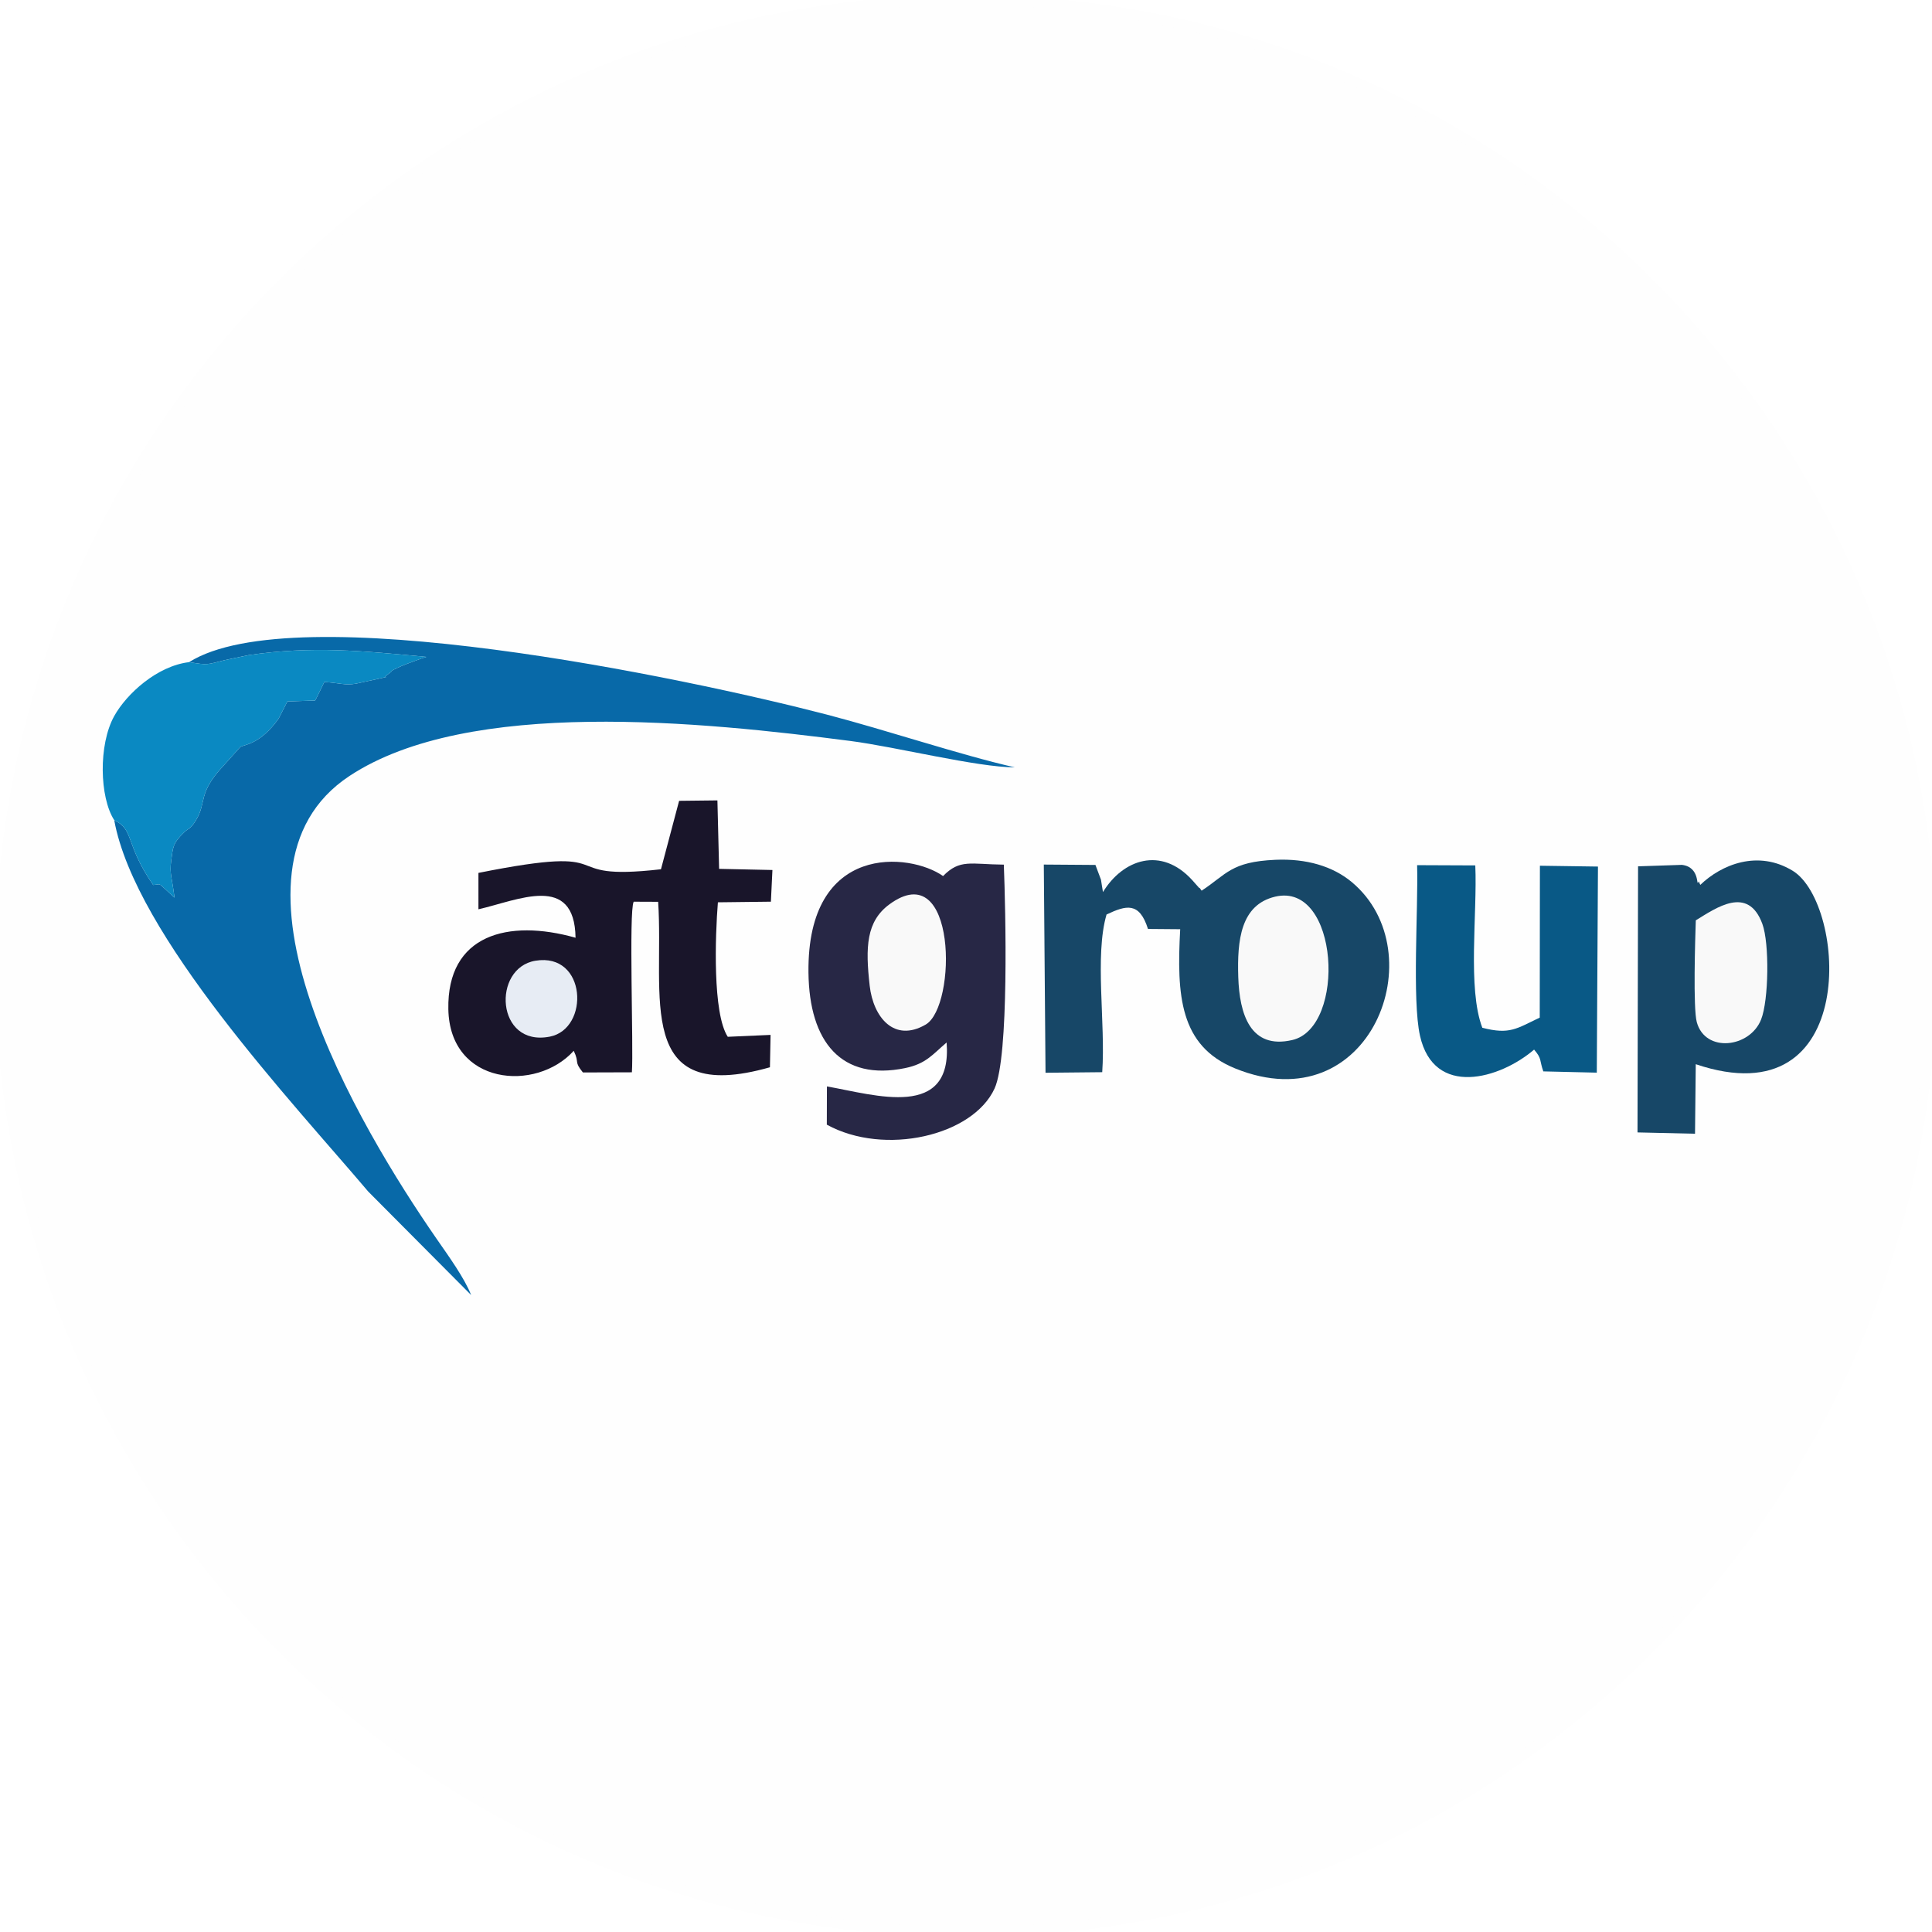
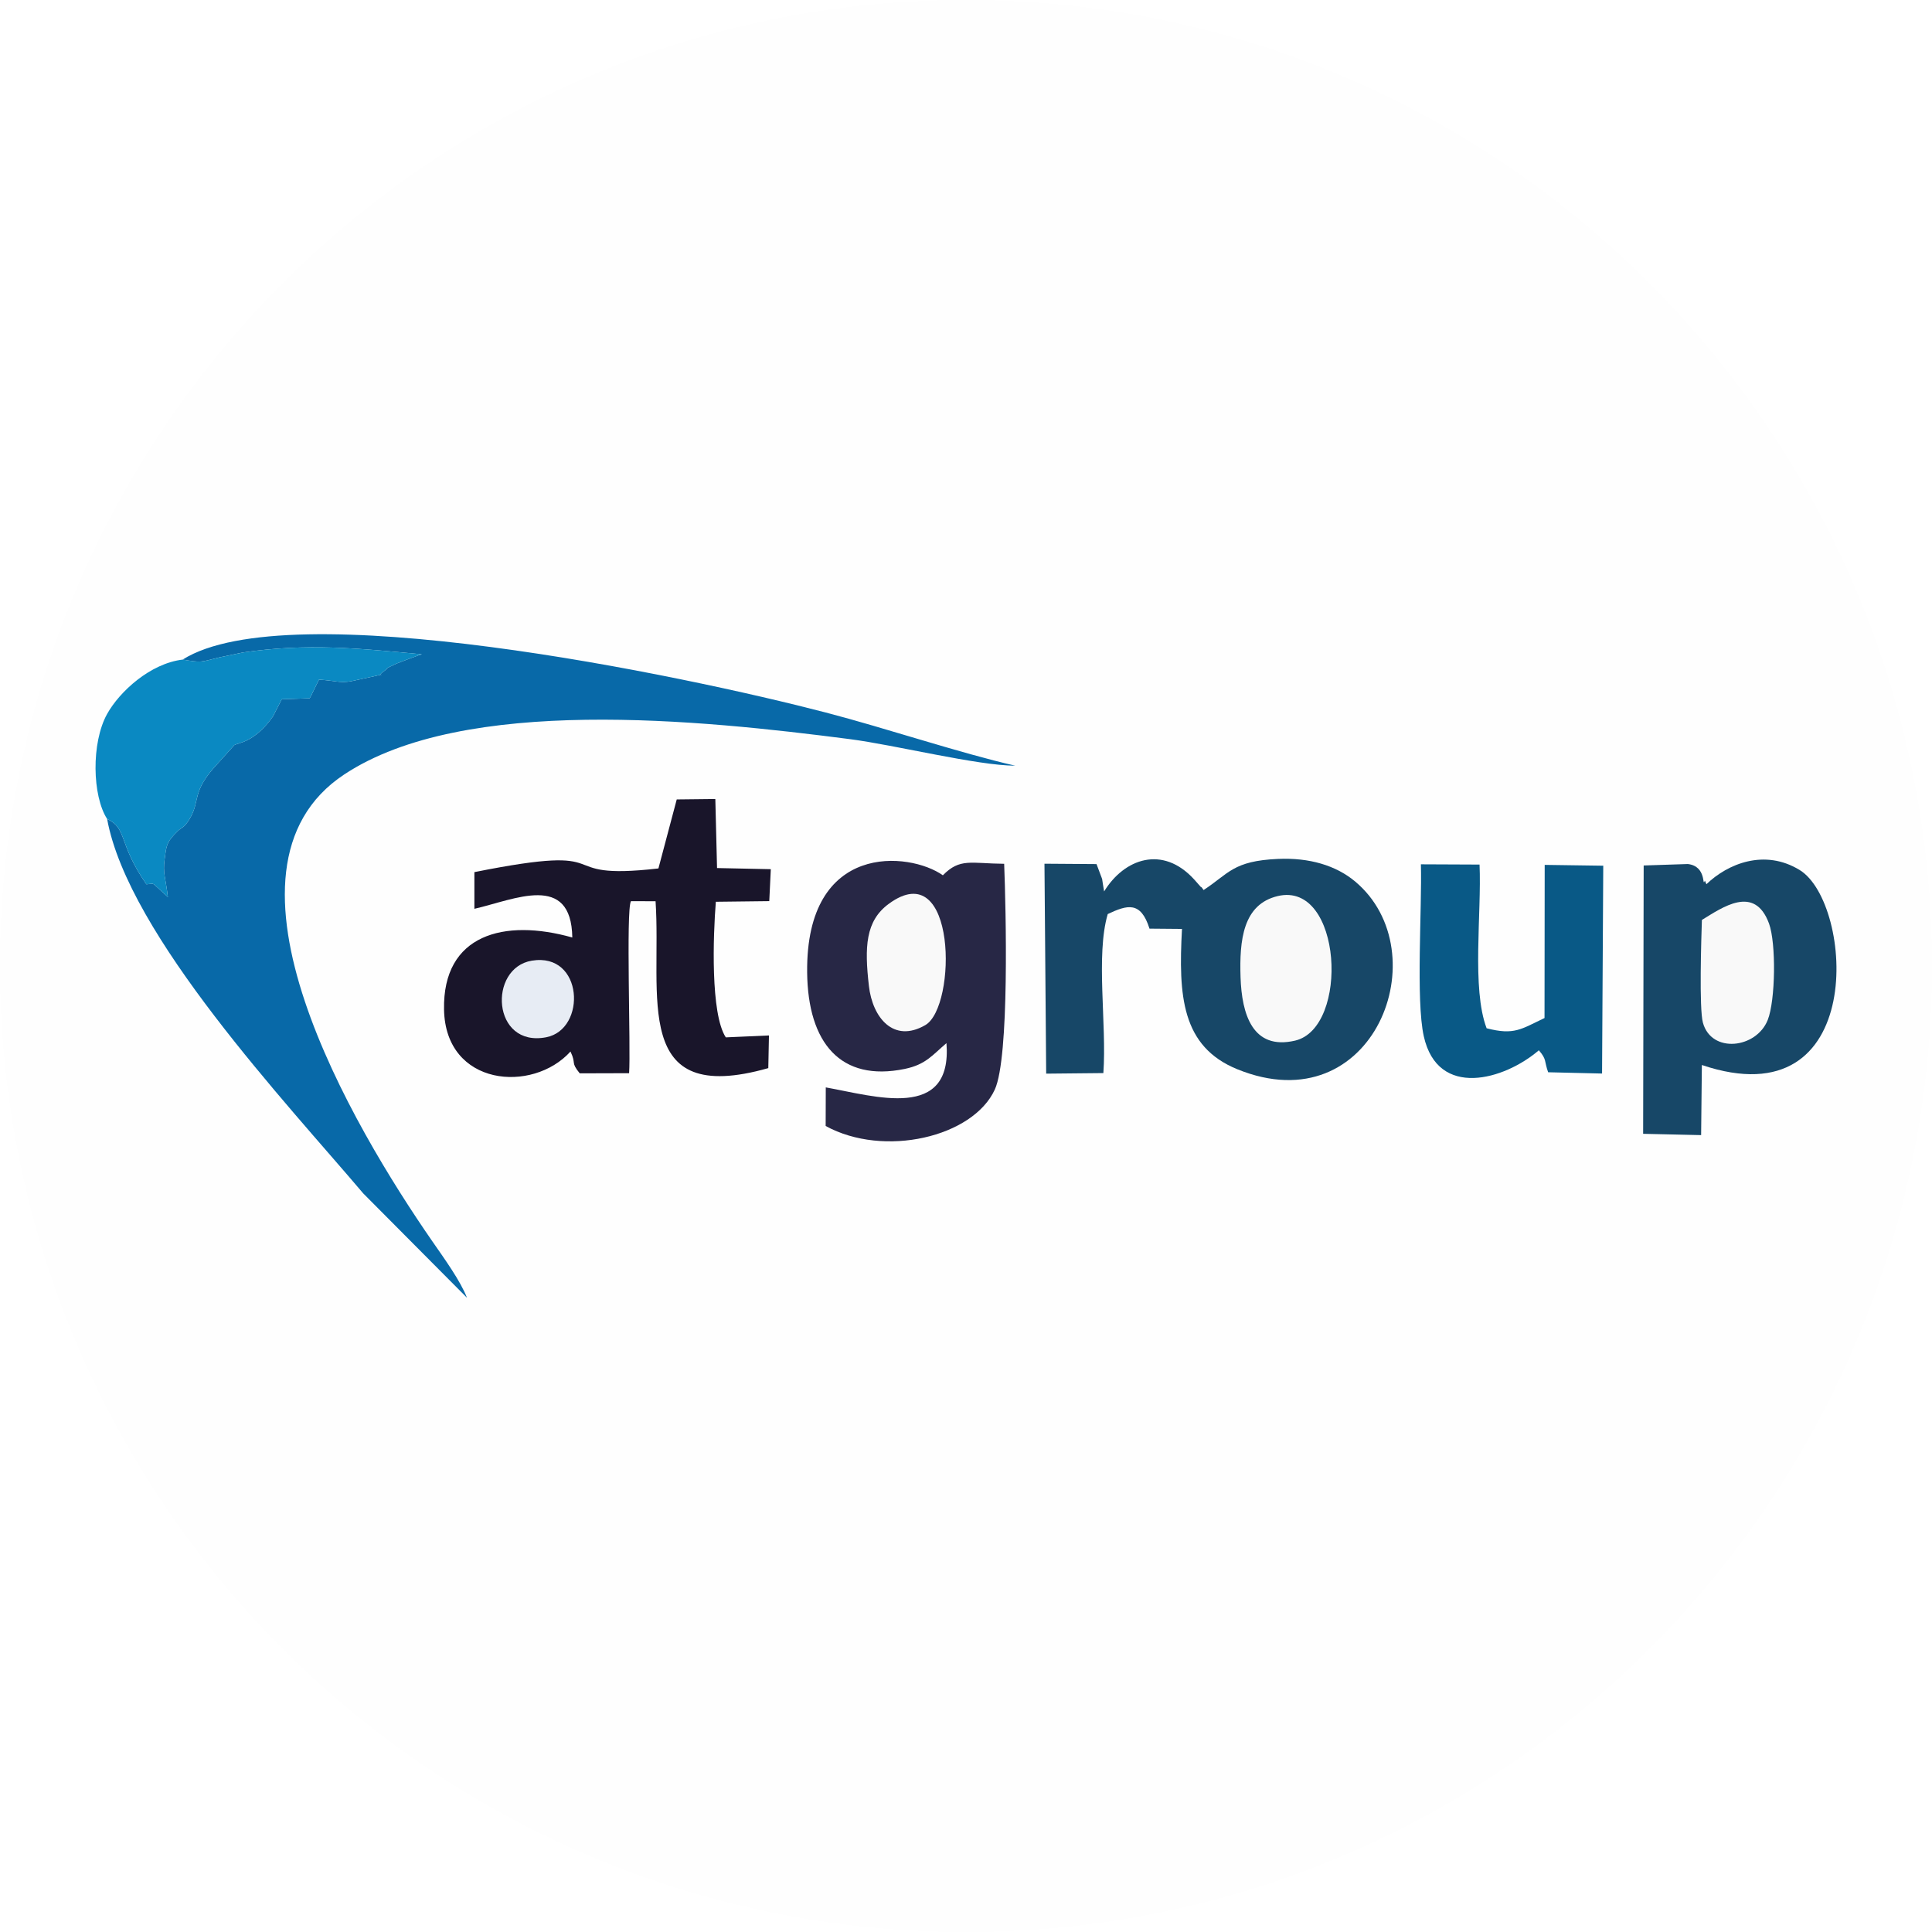
- <svg xmlns="http://www.w3.org/2000/svg" xml:space="preserve" width="38.649mm" height="38.649mm" version="1.1" style="shape-rendering:geometricPrecision; text-rendering:geometricPrecision; image-rendering:optimizeQuality; fill-rule:evenodd; clip-rule:evenodd" viewBox="0 0 3864.9 3864.9">
+ <svg xmlns="http://www.w3.org/2000/svg" xml:space="preserve" width="6.773mm" height="6.773mm" version="1.1" style="shape-rendering:geometricPrecision; text-rendering:geometricPrecision; image-rendering:optimizeQuality; fill-rule:evenodd; clip-rule:evenodd" viewBox="0 0 677.32 677.32">
  <defs>
    <style type="text/css">
   
-     .str0 {stroke:#FEFEFE;stroke-width:20;stroke-miterlimit:22.926}
    .fil0 {fill:#FEFEFE}
    .fil1 {fill:#0869A8}
    .fil6 {fill:#095986}
    .fil5 {fill:#0A89C2}
    .fil2 {fill:#174767}
    .fil3 {fill:#19152A}
    .fil4 {fill:#272745}
    .fil8 {fill:#E7ECF4}
    .fil7 {fill:#F9F9F9}
   
  </style>
  </defs>
  <g id="Capa_x0020_1">
-     <circle class="fil0 str0" cx="1932.45" cy="1932.45" r="1932.44" />
+     <ellipse class="fil0" cx="338.66" cy="338.66" rx="338.66" ry="338.67" />
    <g id="_2563028161840">
-       <path class="fil1" d="M378.34 1324.58c38.76,6.34 34.34,5.12 72.6,-4.31l46.85 -9.79c128.59,-18.85 228.89,-8.18 355.09,3.6 -2.06,0.16 -44.77,15.96 -49.75,18.22 -27.57,12.48 -15.13,8.06 -23.05,13.53 -23.47,16.26 7.85,4.34 -18.28,11.02l-49.63 10.77c-22.26,3.84 -31.06,-1.28 -63.36,-3.31l-14.96 30.54c-0.73,1.43 -2.17,4.44 -3.52,6.51l-55.41 1.85 -17.46 34.2c-37.31,52.51 -69.24,51.91 -76.73,56.88l-33.18 36.91c-53.29,56.65 -33.09,73.03 -55.78,110.02 -11.35,18.53 -14.24,14.93 -23.28,23.65 -23.23,22.4 -22.34,29.99 -25.96,56.48 -3.71,27.21 1.68,33.73 6.56,74.32l-27.44 -25.12c-0.6,-0.36 -2.68,-1.31 -3.23,-1.53l-11.94 1.38c-57.06,-82.31 -37.29,-110.59 -77.99,-129.73 41.99,230.81 357.72,565.34 508.14,742.99l205.85 207c-13.56,-34.48 -45.23,-78.02 -69.16,-112.58 -154.91,-223.73 -460.83,-736.55 -174.17,-925.8 238.2,-157.25 706.22,-108.26 1002.65,-69.91 90.48,11.71 253.07,52.5 328.4,52.72 -109.44,-24.91 -255.9,-74.25 -376.28,-105.6 -282.46,-73.55 -1065.06,-237.92 -1275.58,-104.91z" />
-       <path class="fil2" d="M2206.44 1784.52c-0.79,-3.94 -3.95,-24.66 -3.97,-24.75l-11.09 -29.49 -103.28 -0.75 3.43 416.47 113.43 -1.12c6.89,-97.82 -15.46,-233.26 8.66,-315.46 39.1,-18.45 65.61,-25.94 82.86,28.92l64.47 0.53c-7.23,132.51 -0.93,233.4 109.8,278.44 270.86,110.16 401.31,-232.37 233.57,-372.63 -37.91,-31.7 -90.85,-47.48 -153.08,-44.68 -89.26,4 -97.16,28.96 -147.41,61.75 -1.7,-1.74 -4.12,-6.99 -4.88,-5.41l-14.04 -15.8c-62.27,-68.22 -138.59,-41.28 -178.47,23.98z" />
-       <path class="fil3" d="M1322.25 1738.92c-223.59,25.55 -63.06,-53.05 -365.14,7.28l-0.01 72.79c79.63,-18.13 192.27,-72.72 194.27,56.92 -134.95,-38.14 -257.33,-6.35 -254.47,143.07 2.92,152.25 175.79,166.44 250.85,83.11 12.21,25.66 -0.4,20.13 18.33,43.33l98 -0.31c3.5,-49.92 -6.47,-322.27 3.6,-341.28l48.92 0.2c12.42,187.11 -49.95,408.66 223.62,331.01l1.27 -64.76 -85.62 3.79c-30.51,-46.76 -25.18,-201.89 -19.74,-269.04l106.02 -1.25 3.06 -63.36 -106.66 -2.3 -3.4 -136.96 -76.6 0.86 -36.3 136.9z" />
-       <path class="fil4" d="M1893.67 2085.46c12.09,154.91 -141.59,105.27 -239.43,87.85l-0.22 76.56c115.73,63.46 292.25,22.14 335.56,-72.33 29.34,-64.01 22.07,-357.47 18.55,-447.86 -66.43,-0.61 -87.62,-11.78 -121.57,22.85 -65.64,-46.62 -271.95,-67.78 -269.26,192.63 1.45,140.16 66.47,217.68 193.39,191.53 41.66,-8.59 54.28,-26.7 82.98,-51.23z" />
-       <path class="fil2" d="M3401.43 1770.15c-1.54,-1.91 -2.69,-8.04 -3.32,-6.56 -5.69,13.59 4.32,-29.08 -33.63,-33.46l-87.58 2.92 -1.12 532.3 115.05 2.65 1.47 -139.1c329.9,111.32 301.24,-321.11 194.1,-386.83 -69.72,-42.76 -142.91,-12.41 -184.97,28.08z" />
-       <path class="fil5" d="M378.34 1324.58c-64.12,7.65 -125.03,63.26 -149.82,107.81 -31.92,57.37 -29.4,162.79 -0.03,208.28 40.7,19.14 20.93,47.42 77.99,129.73l11.94 -1.38c0.55,0.22 2.63,1.17 3.23,1.53l27.44 25.12c-4.88,-40.59 -10.27,-47.11 -6.56,-74.32 3.62,-26.49 2.73,-34.08 25.96,-56.48 9.04,-8.72 11.93,-5.12 23.28,-23.65 22.69,-36.99 2.49,-53.37 55.78,-110.02l33.18 -36.91c7.49,-4.97 39.42,-4.37 76.73,-56.88l17.46 -34.2 55.41 -1.85c1.35,-2.07 2.79,-5.08 3.52,-6.51l14.96 -30.54c32.3,2.03 41.1,7.15 63.36,3.31l49.63 -10.77c26.13,-6.68 -5.19,5.24 18.28,-11.02 7.92,-5.47 -4.52,-1.05 23.05,-13.53 4.98,-2.26 47.69,-18.06 49.75,-18.22 -126.2,-11.78 -226.5,-22.45 -355.09,-3.6l-46.85 9.79c-38.26,9.43 -33.84,10.65 -72.6,4.31z" />
-       <path class="fil6" d="M3068.9 2099.7c16.17,18.6 10.32,20.93 18.47,43.58l106.95 2.51 2.35 -412.27 -116.13 -1.65 -0.34 303.82c-46.29,21.9 -59.85,34.59 -114.88,20.3 -29.95,-78.69 -9.79,-227.74 -14.05,-324.77l-116.37 -0.49c2.41,85.91 -10.21,269.74 5.71,341.11 27.87,124.95 160.12,86.45 228.29,27.86z" />
-       <path class="fil7" d="M2550.97 1793.72c-69.12,16.33 -76.22,87.39 -73.86,160.86 2.35,73.74 23.94,145.44 108.03,125.97 108.55,-25.13 93.74,-317.04 -34.17,-286.83z" />
-       <path class="fil7" d="M3392.38 1841.08c-1.23,37.01 -5.61,175.95 1.99,203.73 16.93,61.96 106.11,51.55 128.64,-5.28 15.34,-38.68 16.86,-152.38 2.53,-191.31 -28.72,-77.99 -92.56,-31.85 -133.16,-7.14z" />
-       <path class="fil7" d="M1779.19 1809.15c-46.31,34.08 -48.2,85.51 -39.39,162.95 7.12,62.65 48.82,114.24 111.97,77.55 62.89,-36.52 62.56,-339.92 -72.58,-240.5z" />
-       <path class="fil8" d="M1071.09 1921.9c-87.25,14.41 -79.32,172.88 28.59,151.92 80.52,-15.63 74.25,-168.91 -28.59,-151.92z" />
+       <path class="fil1" d="M64.03 231.24c6.85,1.12 6.07,0.9 12.83,-0.76l8.28 -1.73c22.72,-3.33 40.45,-1.45 62.75,0.63 -0.36,0.03 -7.91,2.83 -8.79,3.22 -4.87,2.21 -2.68,1.43 -4.08,2.4 -4.14,2.87 1.39,0.76 -3.23,1.94l-8.77 1.91c-3.93,0.67 -5.48,-0.23 -11.19,-0.59l-2.65 5.4c-0.12,0.25 -0.38,0.78 -0.62,1.15l-9.79 0.33 -3.08 6.04c-6.6,9.28 -12.24,9.17 -13.56,10.05l-5.87 6.52c-9.41,10.01 -5.84,12.91 -9.85,19.44 -2.01,3.28 -2.52,2.64 -4.12,4.18 -4.1,3.96 -3.95,5.3 -4.59,9.98 -0.65,4.81 0.3,5.96 1.16,13.14l-4.85 -4.44c-0.1,-0.07 -0.47,-0.23 -0.57,-0.27l-2.11 0.24c-10.08,-14.54 -6.59,-19.54 -13.78,-22.92 7.42,40.78 63.22,99.9 89.8,131.29l36.37 36.58c-2.39,-6.09 -7.99,-13.78 -12.22,-19.89 -27.37,-39.54 -81.43,-130.16 -30.78,-163.6 42.1,-27.79 124.8,-19.13 177.18,-12.36 15.99,2.07 44.72,9.28 58.04,9.32 -19.34,-4.4 -45.22,-13.12 -66.5,-18.66 -49.91,-13 -188.21,-42.04 -225.41,-18.54z" />
+       <path class="fil2" d="M387.08 312.52c-0.14,-0.7 -0.7,-4.36 -0.7,-4.38l-1.96 -5.21 -18.25 -0.13 0.6 73.6 20.05 -0.2c1.22,-17.29 -2.73,-41.22 1.53,-55.75 6.91,-3.26 11.59,-4.58 14.64,5.11l11.39 0.1c-1.27,23.41 -0.16,41.24 19.41,49.2 47.86,19.47 70.91,-41.06 41.27,-65.85 -6.7,-5.6 -16.05,-8.39 -27.05,-7.89 -15.77,0.7 -17.17,5.11 -26.05,10.91 -0.3,-0.31 -0.73,-1.24 -0.86,-0.96l-2.48 -2.79c-11.01,-12.06 -24.49,-7.29 -31.54,4.24z" />
+       <path class="fil3" d="M230.83 304.46c-39.51,4.51 -11.14,-9.38 -64.52,1.29l0 12.86c14.07,-3.21 33.97,-12.85 34.33,10.06 -23.85,-6.74 -45.48,-1.13 -44.97,25.28 0.51,26.9 31.06,29.41 44.33,14.69 2.15,4.53 -0.07,3.55 3.24,7.65l17.31 -0.05c0.62,-8.82 -1.14,-56.95 0.64,-60.31l8.64 0.03c2.2,33.07 -8.82,72.22 39.52,58.5l0.23 -11.45 -15.13 0.67c-5.4,-8.26 -4.45,-35.67 -3.49,-47.54l18.73 -0.22 0.54 -11.2 -18.85 -0.4 -0.6 -24.2 -13.53 0.15 -6.42 24.19z" />
+       <path class="fil4" d="M331.81 365.7c2.14,27.37 -25.02,18.6 -42.31,15.52l-0.04 13.53c20.45,11.21 51.65,3.91 59.3,-12.78 5.18,-11.31 3.9,-63.17 3.28,-79.14 -11.74,-0.11 -15.49,-2.09 -21.49,4.03 -11.6,-8.23 -48.05,-11.97 -47.58,34.04 0.26,24.77 11.75,38.47 34.18,33.85 7.36,-1.52 9.59,-4.72 14.66,-9.05z" />
+       <path class="fil2" d="M598.25 309.98c-0.27,-0.34 -0.48,-1.42 -0.59,-1.16 -1,2.4 0.77,-5.14 -5.94,-5.91l-15.48 0.51 -0.19 94.07 20.33 0.46 0.26 -24.58c58.29,19.68 53.23,-56.74 34.3,-68.35 -12.32,-7.56 -25.26,-2.2 -32.69,4.96z" />
+       <path class="fil5" d="M64.03 231.24c-11.33,1.35 -22.09,11.18 -26.47,19.05 -5.64,10.14 -5.2,28.77 -0.01,36.81 7.19,3.38 3.7,8.38 13.78,22.92l2.11 -0.24c0.1,0.04 0.47,0.2 0.57,0.27l4.85 4.44c-0.86,-7.18 -1.81,-8.33 -1.16,-13.14 0.64,-4.68 0.49,-6.02 4.59,-9.98 1.6,-1.54 2.11,-0.9 4.12,-4.18 4.01,-6.53 0.44,-9.43 9.85,-19.44l5.87 -6.52c1.32,-0.88 6.96,-0.77 13.56,-10.05l3.08 -6.04 9.79 -0.33c0.24,-0.37 0.5,-0.9 0.62,-1.15l2.65 -5.4c5.71,0.36 7.26,1.26 11.19,0.59l8.77 -1.91c4.62,-1.18 -0.91,0.93 3.23,-1.94 1.4,-0.97 -0.79,-0.19 4.08,-2.4 0.88,-0.39 8.43,-3.19 8.79,-3.22 -22.3,-2.08 -40.03,-3.96 -62.75,-0.63l-8.28 1.73c-6.76,1.66 -5.98,1.88 -12.83,0.76z" />
+       <path class="fil6" d="M539.49 368.21c2.86,3.29 1.82,3.7 3.26,7.7l18.9 0.45 0.42 -72.86 -20.53 -0.29 -0.06 53.69c-8.18,3.87 -10.57,6.11 -20.3,3.59 -5.29,-13.91 -1.73,-40.25 -2.48,-57.39l-20.56 -0.09c0.42,15.18 -1.81,47.67 1.01,60.28 4.92,22.08 28.29,15.28 40.34,4.92z" />
+       <path class="fil7" d="M447.96 314.14c-12.21,2.89 -13.47,15.45 -13.05,28.43 0.42,13.03 4.23,25.7 19.09,22.26 19.18,-4.44 16.57,-56.03 -6.04,-50.69z" />
+       <path class="fil7" d="M596.65 322.51c-0.22,6.54 -0.99,31.09 0.35,36 2.99,10.95 18.75,9.11 22.73,-0.93 2.72,-6.83 2.98,-26.93 0.45,-33.81 -5.07,-13.78 -16.35,-5.62 -23.53,-1.26z" />
+       <path class="fil7" d="M311.58 316.87c-8.18,6.02 -8.52,15.11 -6.96,28.79 1.26,11.08 8.63,20.19 19.79,13.71 11.11,-6.45 11.05,-60.07 -12.83,-42.5z" />
+       <path class="fil8" d="M186.45 336.79c-15.42,2.55 -14.02,30.55 5.05,26.85 14.23,-2.76 13.12,-29.85 -5.05,-26.85z" />
    </g>
  </g>
</svg>
